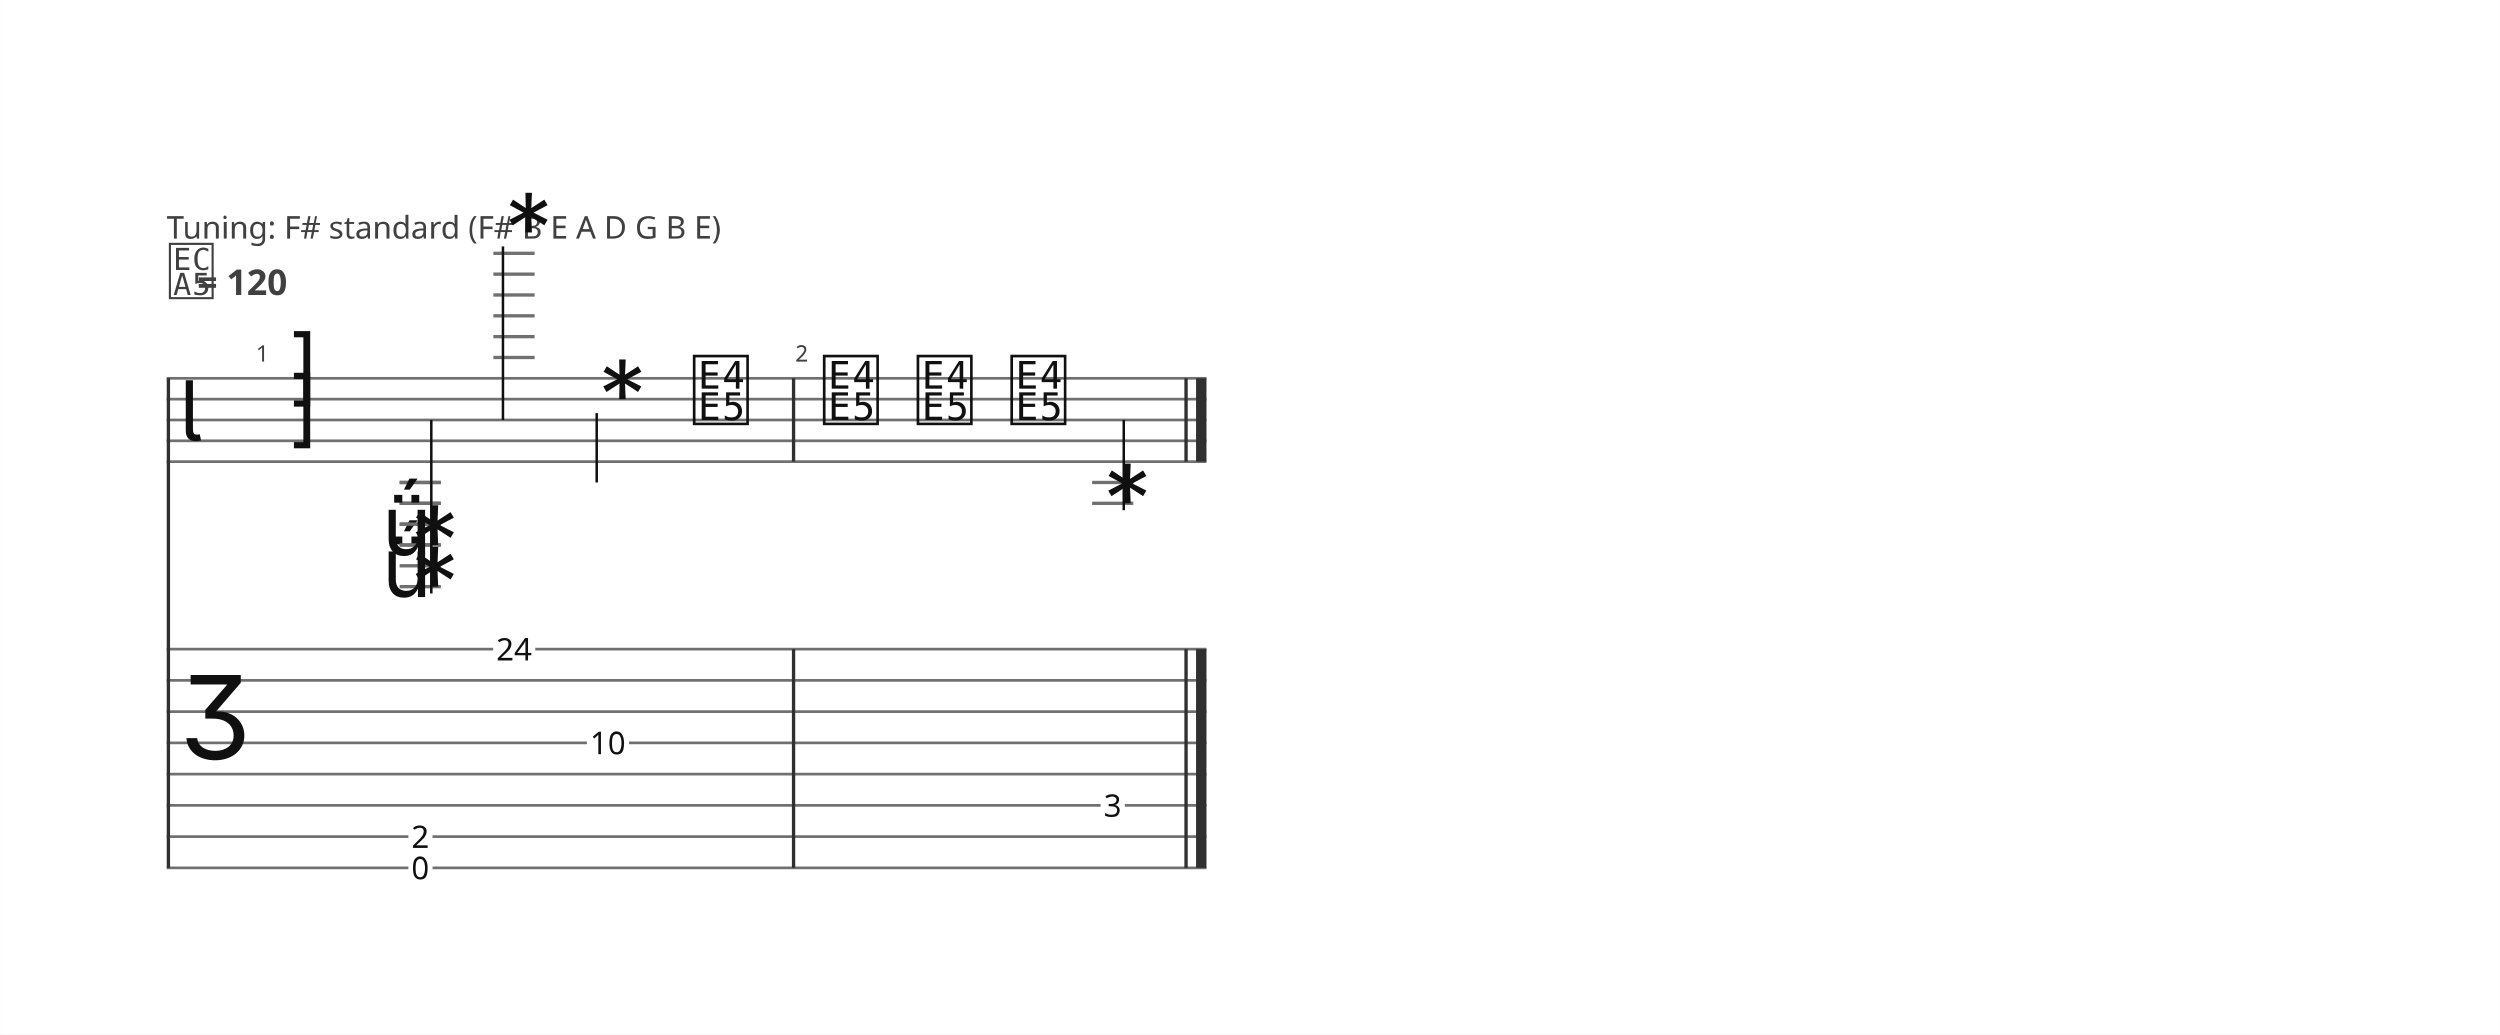
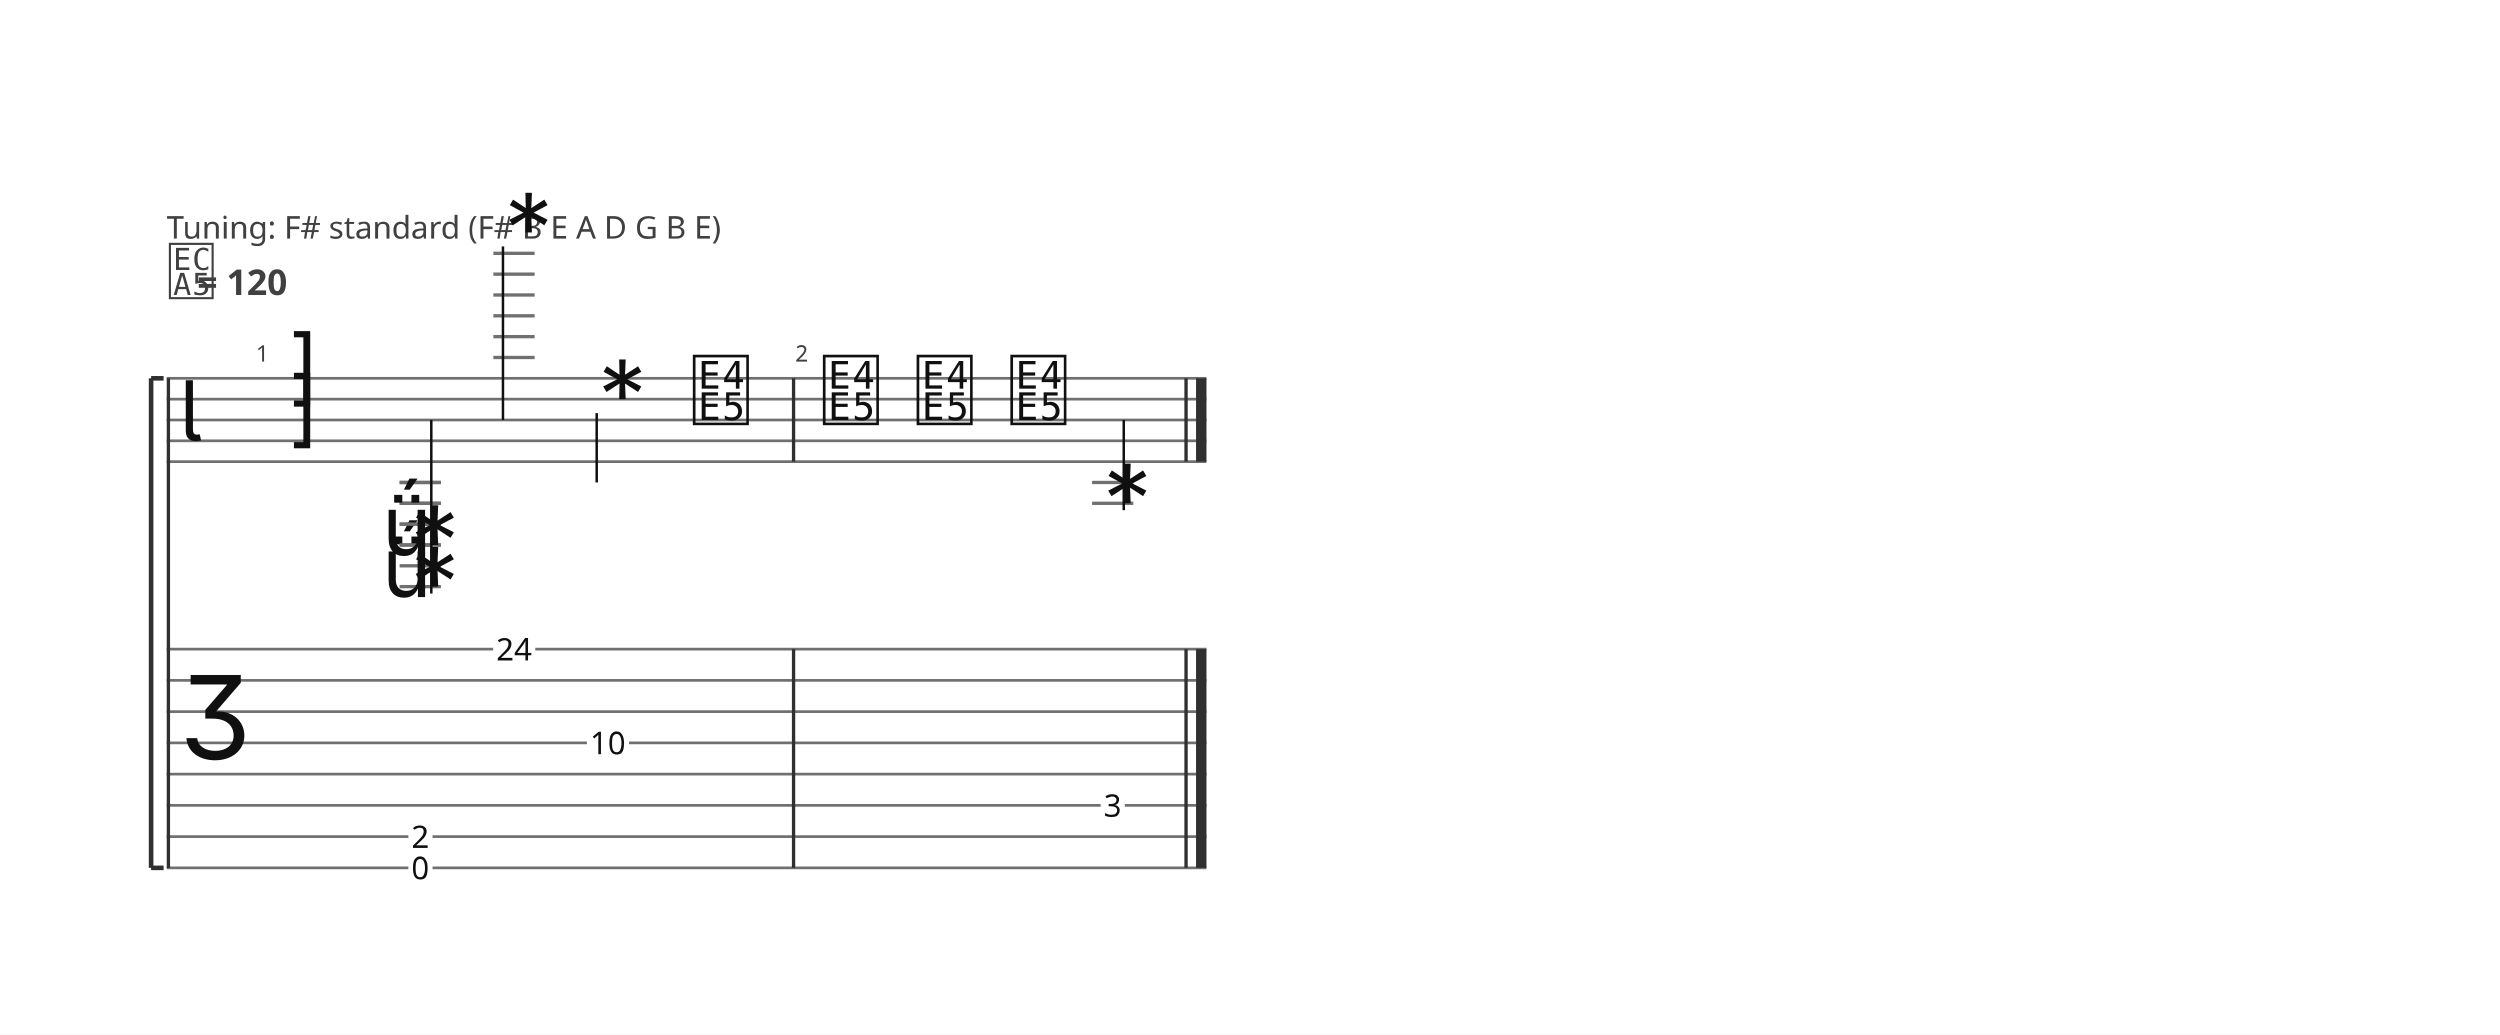
<svg xmlns="http://www.w3.org/2000/svg" width="210mm" height="86.9mm" viewBox="0 0 120 49.66">
  <rect width="100%" height="100%" fill="#ffffff" />
  <text x="8" y="11.45" font-family="Noto Sans" font-size="1.5" fill="#404040">Tuning: F# standard (F# B E A D G B E)</text>
  <text x="9.46" y="14.16" font-family="Noto Sans" font-size="1.7" font-weight="bold" fill="#404040">= 120</text>
  <text x="8" y="14.16" font-family="Bravura" font-size="3.2" fill="#404040" data-glyph="metNoteQuarterUp"></text>
  <line x1="8" y1="31.16" x2="57.91" y2="31.16" stroke="#707070" stroke-width="0.13" />
  <line x1="8" y1="32.66" x2="57.91" y2="32.66" stroke="#707070" stroke-width="0.13" />
  <line x1="8" y1="34.16" x2="57.91" y2="34.16" stroke="#707070" stroke-width="0.13" />
  <line x1="8" y1="35.66" x2="57.91" y2="35.66" stroke="#707070" stroke-width="0.13" />
  <line x1="8" y1="37.16" x2="57.91" y2="37.16" stroke="#707070" stroke-width="0.13" />
  <line x1="8" y1="38.66" x2="57.91" y2="38.66" stroke="#707070" stroke-width="0.13" />
  <line x1="8" y1="40.16" x2="57.91" y2="40.16" stroke="#707070" stroke-width="0.13" />
  <line x1="8" y1="41.66" x2="57.91" y2="41.66" stroke="#707070" stroke-width="0.13" />
  <text x="8.6" y="36.45" font-family="Bravura" font-size="5.56" fill="#101010" data-glyph="6stringTabClef"></text>
  <line x1="8" y1="18.16" x2="57.91" y2="18.16" stroke="#707070" stroke-width="0.13" />
  <line x1="8" y1="19.16" x2="57.91" y2="19.16" stroke="#707070" stroke-width="0.13" />
  <line x1="8" y1="20.16" x2="57.91" y2="20.16" stroke="#707070" stroke-width="0.13" />
  <line x1="8" y1="21.16" x2="57.91" y2="21.16" stroke="#707070" stroke-width="0.13" />
  <line x1="8" y1="22.16" x2="57.91" y2="22.16" stroke="#707070" stroke-width="0.13" />
  <text x="8.6" y="21.16" font-family="Bravura" font-size="4" fill="#101010" data-glyph="gClef"></text>
-   <line x1="8.08" y1="18.16" x2="8.08" y2="41.66" stroke="#303030" stroke-width="0.16" />
  <text x="12.28" y="17.36" font-family="Noto Sans" font-size="1.1" fill="#404040">1</text>
  <text x="13.87" y="19.16" font-family="Bravura" font-size="4" fill="#101010" data-glyph="timeSig4"></text>
  <text x="13.87" y="21.16" font-family="Bravura" font-size="4" fill="#101010" data-glyph="timeSig4"></text>
  <rect x="19.6" y="40.92" width="1.16" height="1.47" fill="#ffffff" />
  <text x="20.17" y="42.2" font-family="Noto Sans" font-size="1.5" text-anchor="middle" fill="#101010">0</text>
  <rect x="19.6" y="39.42" width="1.16" height="1.47" fill="#ffffff" />
  <text x="20.17" y="40.7" font-family="Noto Sans" font-size="1.5" text-anchor="middle" fill="#101010">2</text>
  <rect x="23.67" y="30.42" width="2.02" height="1.47" fill="#ffffff" />
  <text x="24.67" y="31.7" font-family="Noto Sans" font-size="1.5" text-anchor="middle" fill="#101010">24</text>
  <rect x="28.17" y="34.92" width="2.02" height="1.47" fill="#ffffff" />
  <text x="29.17" y="36.2" font-family="Noto Sans" font-size="1.5" text-anchor="middle" fill="#101010">10</text>
  <line x1="19.18" y1="28.16" x2="21.16" y2="28.16" stroke="#707070" stroke-width="0.16" />
  <line x1="19.18" y1="27.16" x2="21.16" y2="27.16" stroke="#707070" stroke-width="0.16" />
  <line x1="19.18" y1="26.16" x2="21.16" y2="26.16" stroke="#707070" stroke-width="0.16" />
  <line x1="19.18" y1="25.16" x2="21.16" y2="25.16" stroke="#707070" stroke-width="0.16" />
  <line x1="19.18" y1="24.16" x2="21.16" y2="24.16" stroke="#707070" stroke-width="0.16" />
  <line x1="19.18" y1="23.16" x2="21.16" y2="23.16" stroke="#707070" stroke-width="0.16" />
  <text x="19.58" y="28.66" font-family="Bravura" font-size="4" fill="#101010" data-glyph="noteheadBlack"></text>
  <text x="18.34" y="28.66" font-family="Bravura" font-size="4" fill="#101010" data-glyph="accidentalSharp"></text>
  <line x1="19.18" y1="26.16" x2="21.16" y2="26.16" stroke="#707070" stroke-width="0.16" />
  <line x1="19.18" y1="25.16" x2="21.16" y2="25.16" stroke="#707070" stroke-width="0.16" />
  <line x1="19.18" y1="24.16" x2="21.16" y2="24.16" stroke="#707070" stroke-width="0.16" />
  <line x1="19.18" y1="23.16" x2="21.16" y2="23.16" stroke="#707070" stroke-width="0.16" />
  <text x="19.58" y="26.66" font-family="Bravura" font-size="4" fill="#101010" data-glyph="noteheadBlack"></text>
  <text x="18.34" y="26.66" font-family="Bravura" font-size="4" fill="#101010" data-glyph="accidentalSharp"></text>
  <line x1="20.7" y1="28.49" x2="20.7" y2="20.16" stroke="#101010" stroke-width="0.12" />
  <line x1="23.68" y1="17.16" x2="25.66" y2="17.16" stroke="#707070" stroke-width="0.16" />
  <line x1="23.68" y1="16.16" x2="25.66" y2="16.16" stroke="#707070" stroke-width="0.16" />
  <line x1="23.68" y1="15.16" x2="25.66" y2="15.16" stroke="#707070" stroke-width="0.16" />
  <line x1="23.68" y1="14.16" x2="25.66" y2="14.16" stroke="#707070" stroke-width="0.16" />
  <line x1="23.68" y1="13.16" x2="25.66" y2="13.16" stroke="#707070" stroke-width="0.16" />
  <line x1="23.68" y1="12.16" x2="25.66" y2="12.16" stroke="#707070" stroke-width="0.16" />
  <text x="24.08" y="11.66" font-family="Bravura" font-size="4" fill="#101010" data-glyph="noteheadBlack"></text>
  <line x1="24.14" y1="11.83" x2="24.14" y2="20.16" stroke="#101010" stroke-width="0.12" />
  <text x="28.58" y="19.66" font-family="Bravura" font-size="4" fill="#101010" data-glyph="noteheadBlack"></text>
  <line x1="28.64" y1="19.83" x2="28.64" y2="23.16" stroke="#101010" stroke-width="0.12" />
  <text x="33.13" y="20.16" font-family="Bravura" font-size="4" fill="#101010" data-glyph="restQuarter"></text>
  <line x1="38.09" y1="31.16" x2="38.09" y2="41.66" stroke="#303030" stroke-width="0.16" />
  <line x1="38.09" y1="18.16" x2="38.09" y2="22.16" stroke="#303030" stroke-width="0.16" />
  <text x="38.17" y="17.36" font-family="Noto Sans" font-size="1.1" fill="#404040">2</text>
  <rect x="52.83" y="37.92" width="1.16" height="1.47" fill="#ffffff" />
  <text x="53.41" y="39.2" font-family="Noto Sans" font-size="1.5" text-anchor="middle" fill="#101010">3</text>
  <text x="39.37" y="20.16" font-family="Bravura" font-size="4" fill="#101010" data-glyph="restQuarter"></text>
  <text x="43.87" y="20.16" font-family="Bravura" font-size="4" fill="#101010" data-glyph="restQuarter"></text>
  <text x="48.37" y="20.16" font-family="Bravura" font-size="4" fill="#101010" data-glyph="restQuarter"></text>
  <line x1="52.42" y1="24.16" x2="54.4" y2="24.16" stroke="#707070" stroke-width="0.16" />
  <line x1="52.42" y1="23.16" x2="54.4" y2="23.16" stroke="#707070" stroke-width="0.16" />
  <text x="52.82" y="24.66" font-family="Bravura" font-size="4" fill="#101010" data-glyph="noteheadBlack"></text>
  <line x1="53.94" y1="24.49" x2="53.94" y2="20.16" stroke="#101010" stroke-width="0.12" />
  <line x1="56.93" y1="31.16" x2="56.93" y2="41.66" stroke="#303030" stroke-width="0.16" />
  <line x1="57.66" y1="31.16" x2="57.66" y2="41.66" stroke="#303030" stroke-width="0.5" />
  <line x1="56.93" y1="18.16" x2="56.93" y2="22.16" stroke="#303030" stroke-width="0.16" />
  <line x1="57.66" y1="18.16" x2="57.66" y2="22.16" stroke="#303030" stroke-width="0.5" />
+   <line x1="8.08" y1="18.16" x2="8.08" y2="41.66" stroke="#303030" stroke-width="0.16" />
+   <line x1="7.25" y1="18.16" x2="7.25" y2="41.66" stroke="#303030" stroke-width="0.22" />
+   <line x1="7.25" y1="18.16" x2="7.85" y2="18.16" stroke="#303030" stroke-width="0.22" />
+   <line x1="7.25" y1="41.66" x2="7.85" y2="41.66" stroke="#303030" stroke-width="0.22" />
</svg>
